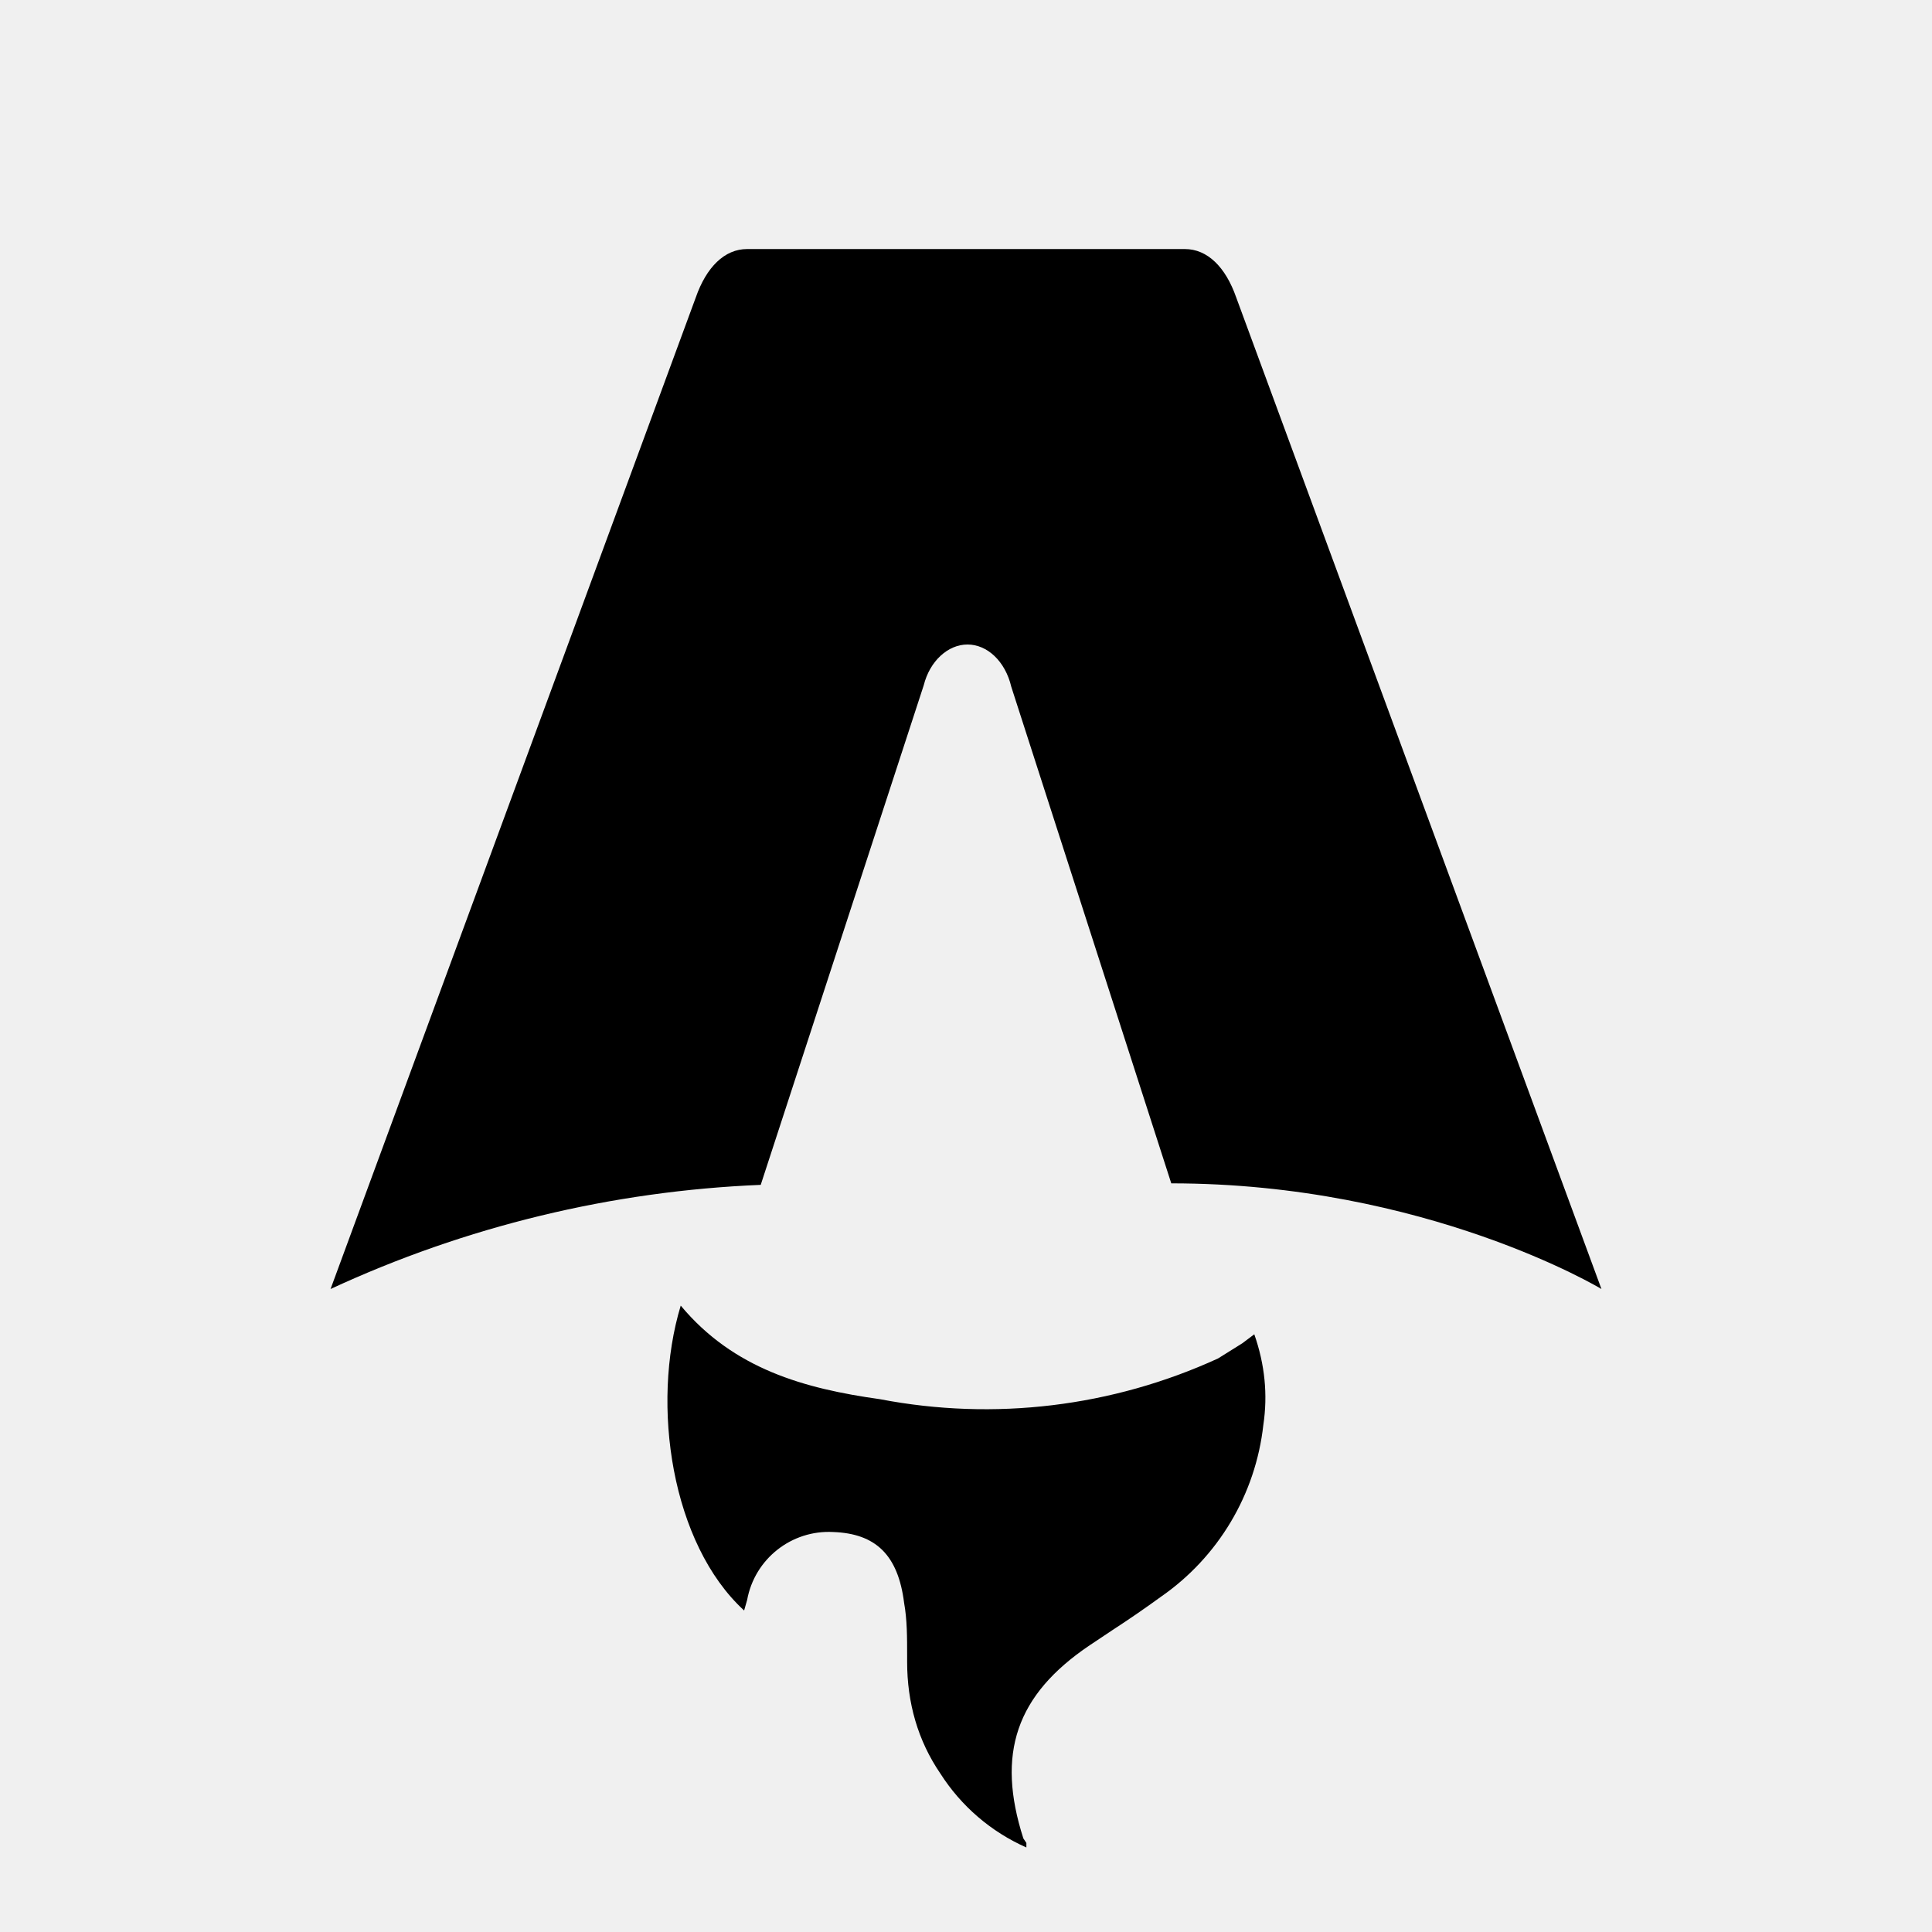
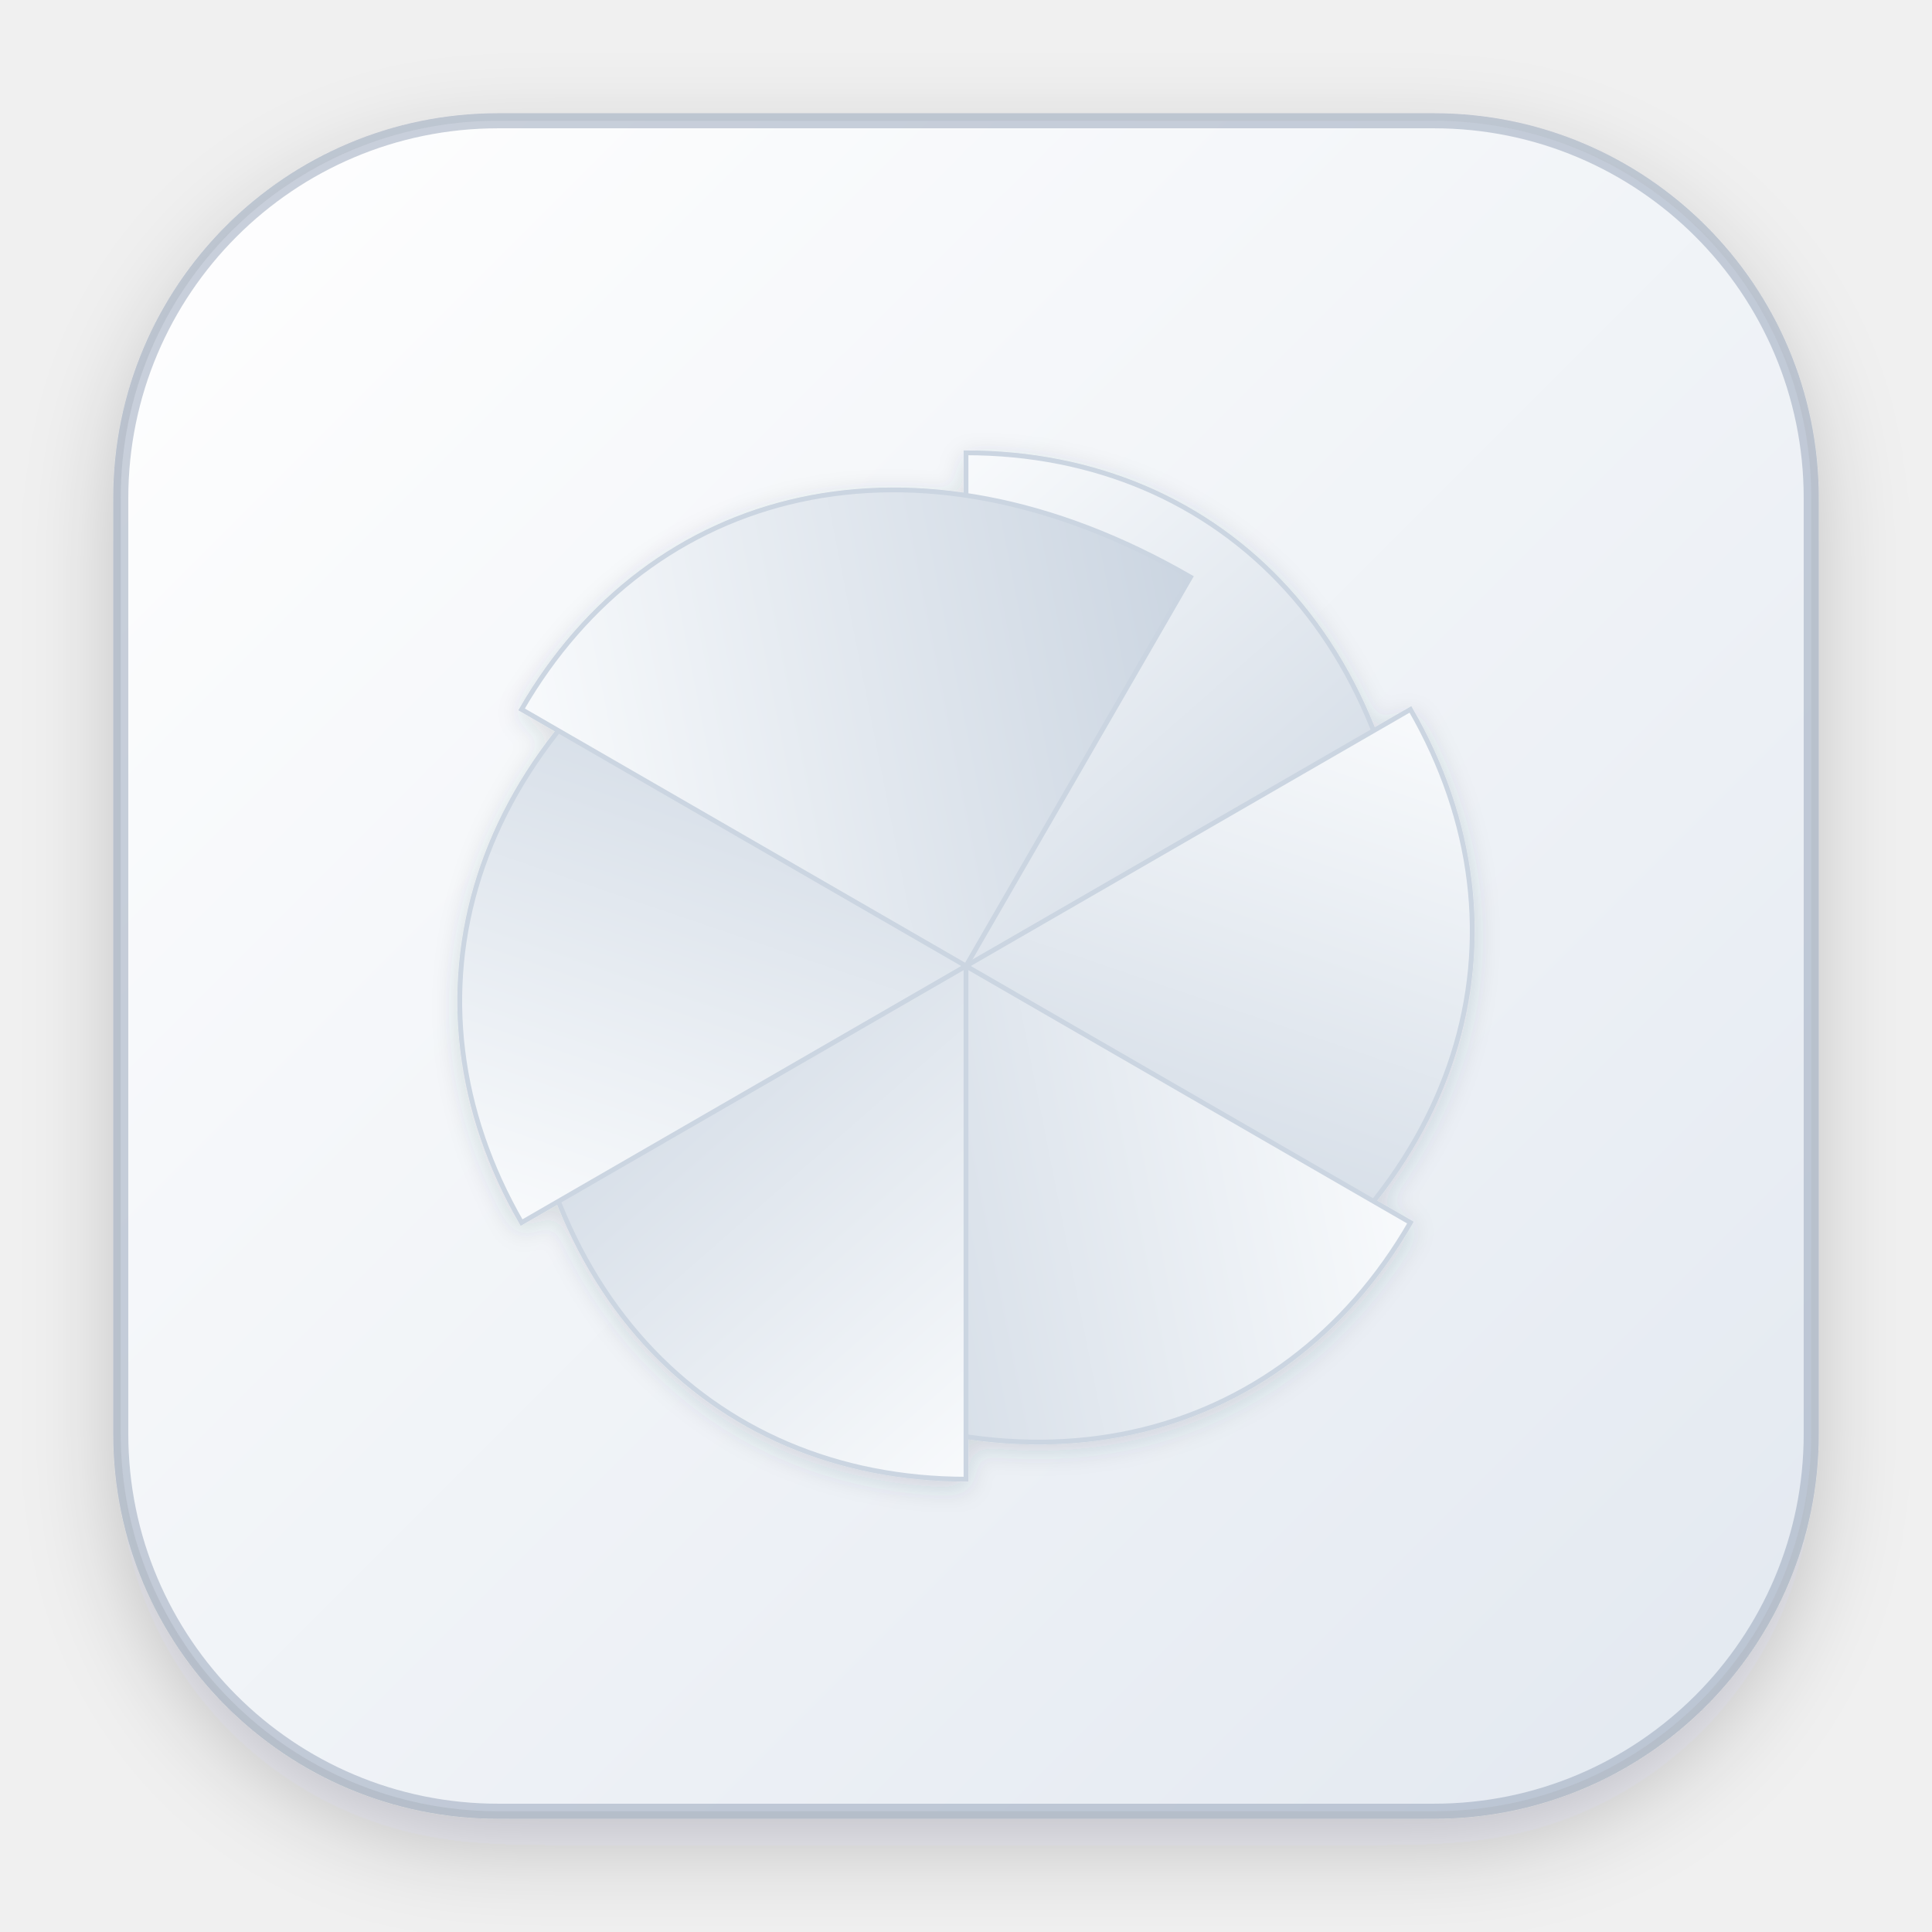
- <svg xmlns="http://www.w3.org/2000/svg" fill="none" viewBox="0 0 128 128">
-   <path d="M50.4 78.5a75.1 75.1 0 0 0-28.5 6.9l24.2-65.7c.7-2 1.9-3.2 3.4-3.2h29c1.5 0 2.7 1.2 3.4 3.2l24.2 65.7s-11.6-7-28.5-7L67 45.5c-.4-1.7-1.6-2.8-2.9-2.8-1.3 0-2.5 1.1-2.9 2.7L50.4 78.5Zm-1.1 28.2Zm-4.2-20.2c-2 6.6-.6 15.8 4.2 20.2a17.5 17.5 0 0 1 .2-.7 5.5 5.5 0 0 1 5.7-4.5c2.8.1 4.3 1.5 4.7 4.7.2 1.1.2 2.3.2 3.5v.4c0 2.7.7 5.2 2.2 7.4a13 13 0 0 0 5.7 4.9v-.3l-.2-.3c-1.8-5.6-.5-9.5 4.4-12.8l1.5-1a73 73 0 0 0 3.2-2.2 16 16 0 0 0 6.8-11.4c.3-2 .1-4-.6-6l-.8.6-1.6 1a37 37 0 0 1-22.4 2.7c-5-.7-9.7-2-13.2-6.2Z" />
-   <style>
-         path { fill: #000; }
-         @media (prefers-color-scheme: dark) {
-             path { fill: #FFF; }
-         }
-     </style>
+ <svg xmlns="http://www.w3.org/2000/svg" width="512" height="512" viewBox="0 0 512 512" fill="none">
+   <filter id="soft-shadow" x="-50%" y="-50%" width="200%" height="200%">
+     <feGaussianBlur in="SourceAlpha" stdDeviation="12" result="blur" />
+     <feOffset in="blur" dx="0" dy="8" result="offsetBlur" />
+     <feFlood flood-color="#0F172A" flood-opacity="0.2" result="color" />
+     <feComposite in="color" in2="offsetBlur" operator="in" />
+     <feMerge>
+       <feMergeNode />
+       <feMergeNode in="SourceGraphic" />
+     </feMerge>
+   </filter>
+   <g filter="url(#soft-shadow)">
+     <rect x="32" y="32" width="448" height="448" rx="100" fill="url(#bg-gradient)" />
+     <rect x="32" y="32" width="448" height="448" rx="100" stroke="#94A3B8" stroke-opacity="0.5" stroke-width="4" />
+   </g>
+   <g transform="translate(256, 256) scale(0.85)">
+     <circle cx="0" cy="0" r="80" fill="url(#core-gradient)" filter="url(#blur-core)" opacity="0.9" />
+     <circle cx="0" cy="0" r="60" fill="#F8FAFC" opacity="0.4" />
+     <g id="blades">
+       <defs>
+         <filter id="blade-shadow">
+           <feDropShadow dx="0" dy="2" stdDeviation="4" flood-color="#334155" flood-opacity="0.15" />
+         </filter>
+       </defs>
+       <g filter="url(#blade-shadow)">
+         <path d="M0,-160 C80,-160 140,-100 140,0 L0,0 Z" fill="url(#blade-gradient)" stroke="#CBD5E1" stroke-width="1.5" transform="rotate(0)" />
+         <path d="M0,-160 C80,-160 140,-100 140,0 L0,0 Z" fill="url(#blade-gradient)" stroke="#CBD5E1" stroke-width="1.5" transform="rotate(60)" />
+         <path d="M0,-160 C80,-160 140,-100 140,0 L0,0 Z" fill="url(#blade-gradient)" stroke="#CBD5E1" stroke-width="1.5" transform="rotate(120)" />
+         <path d="M0,-160 C80,-160 140,-100 140,0 L0,0 Z" fill="url(#blade-gradient)" stroke="#CBD5E1" stroke-width="1.5" transform="rotate(180)" />
+         <path d="M0,-160 C80,-160 140,-100 140,0 L0,0 Z" fill="url(#blade-gradient)" stroke="#CBD5E1" stroke-width="1.5" transform="rotate(240)" />
+         <path d="M0,-160 C80,-160 140,-100 140,0 L0,0 Z" fill="url(#blade-gradient)" stroke="#CBD5E1" stroke-width="1.5" transform="rotate(300)" />
+       </g>
+     </g>
+   </g>
+   <defs>
+     <linearGradient id="bg-gradient" x1="32" y1="32" x2="480" y2="480" gradientUnits="userSpaceOnUse">
+       <stop offset="0%" stop-color="#FFFFFF" />
+       <stop offset="100%" stop-color="#E2E8F0" />
+     </linearGradient>
+     <radialGradient id="core-gradient" cx="0" cy="0" r="1" gradientUnits="userSpaceOnUse" gradientTransform="translate(0 0) rotate(90) scale(80)">
+       <stop offset="0%" stop-color="#3B82F6" />
+       <stop offset="80%" stop-color="#2563EB" stop-opacity="0.5" />
+       <stop offset="100%" stop-color="#1D4ED8" stop-opacity="0" />
+     </radialGradient>
+     <linearGradient id="blade-gradient" x1="0" y1="-160" x2="140" y2="0" gradientUnits="userSpaceOnUse">
+       <stop offset="0%" stop-color="#F8FAFC" />
+       <stop offset="100%" stop-color="#CBD5E1" />
+     </linearGradient>
+     <filter id="blur-core">
+       <feGaussianBlur stdDeviation="6" />
+     </filter>
+   </defs>
</svg>
